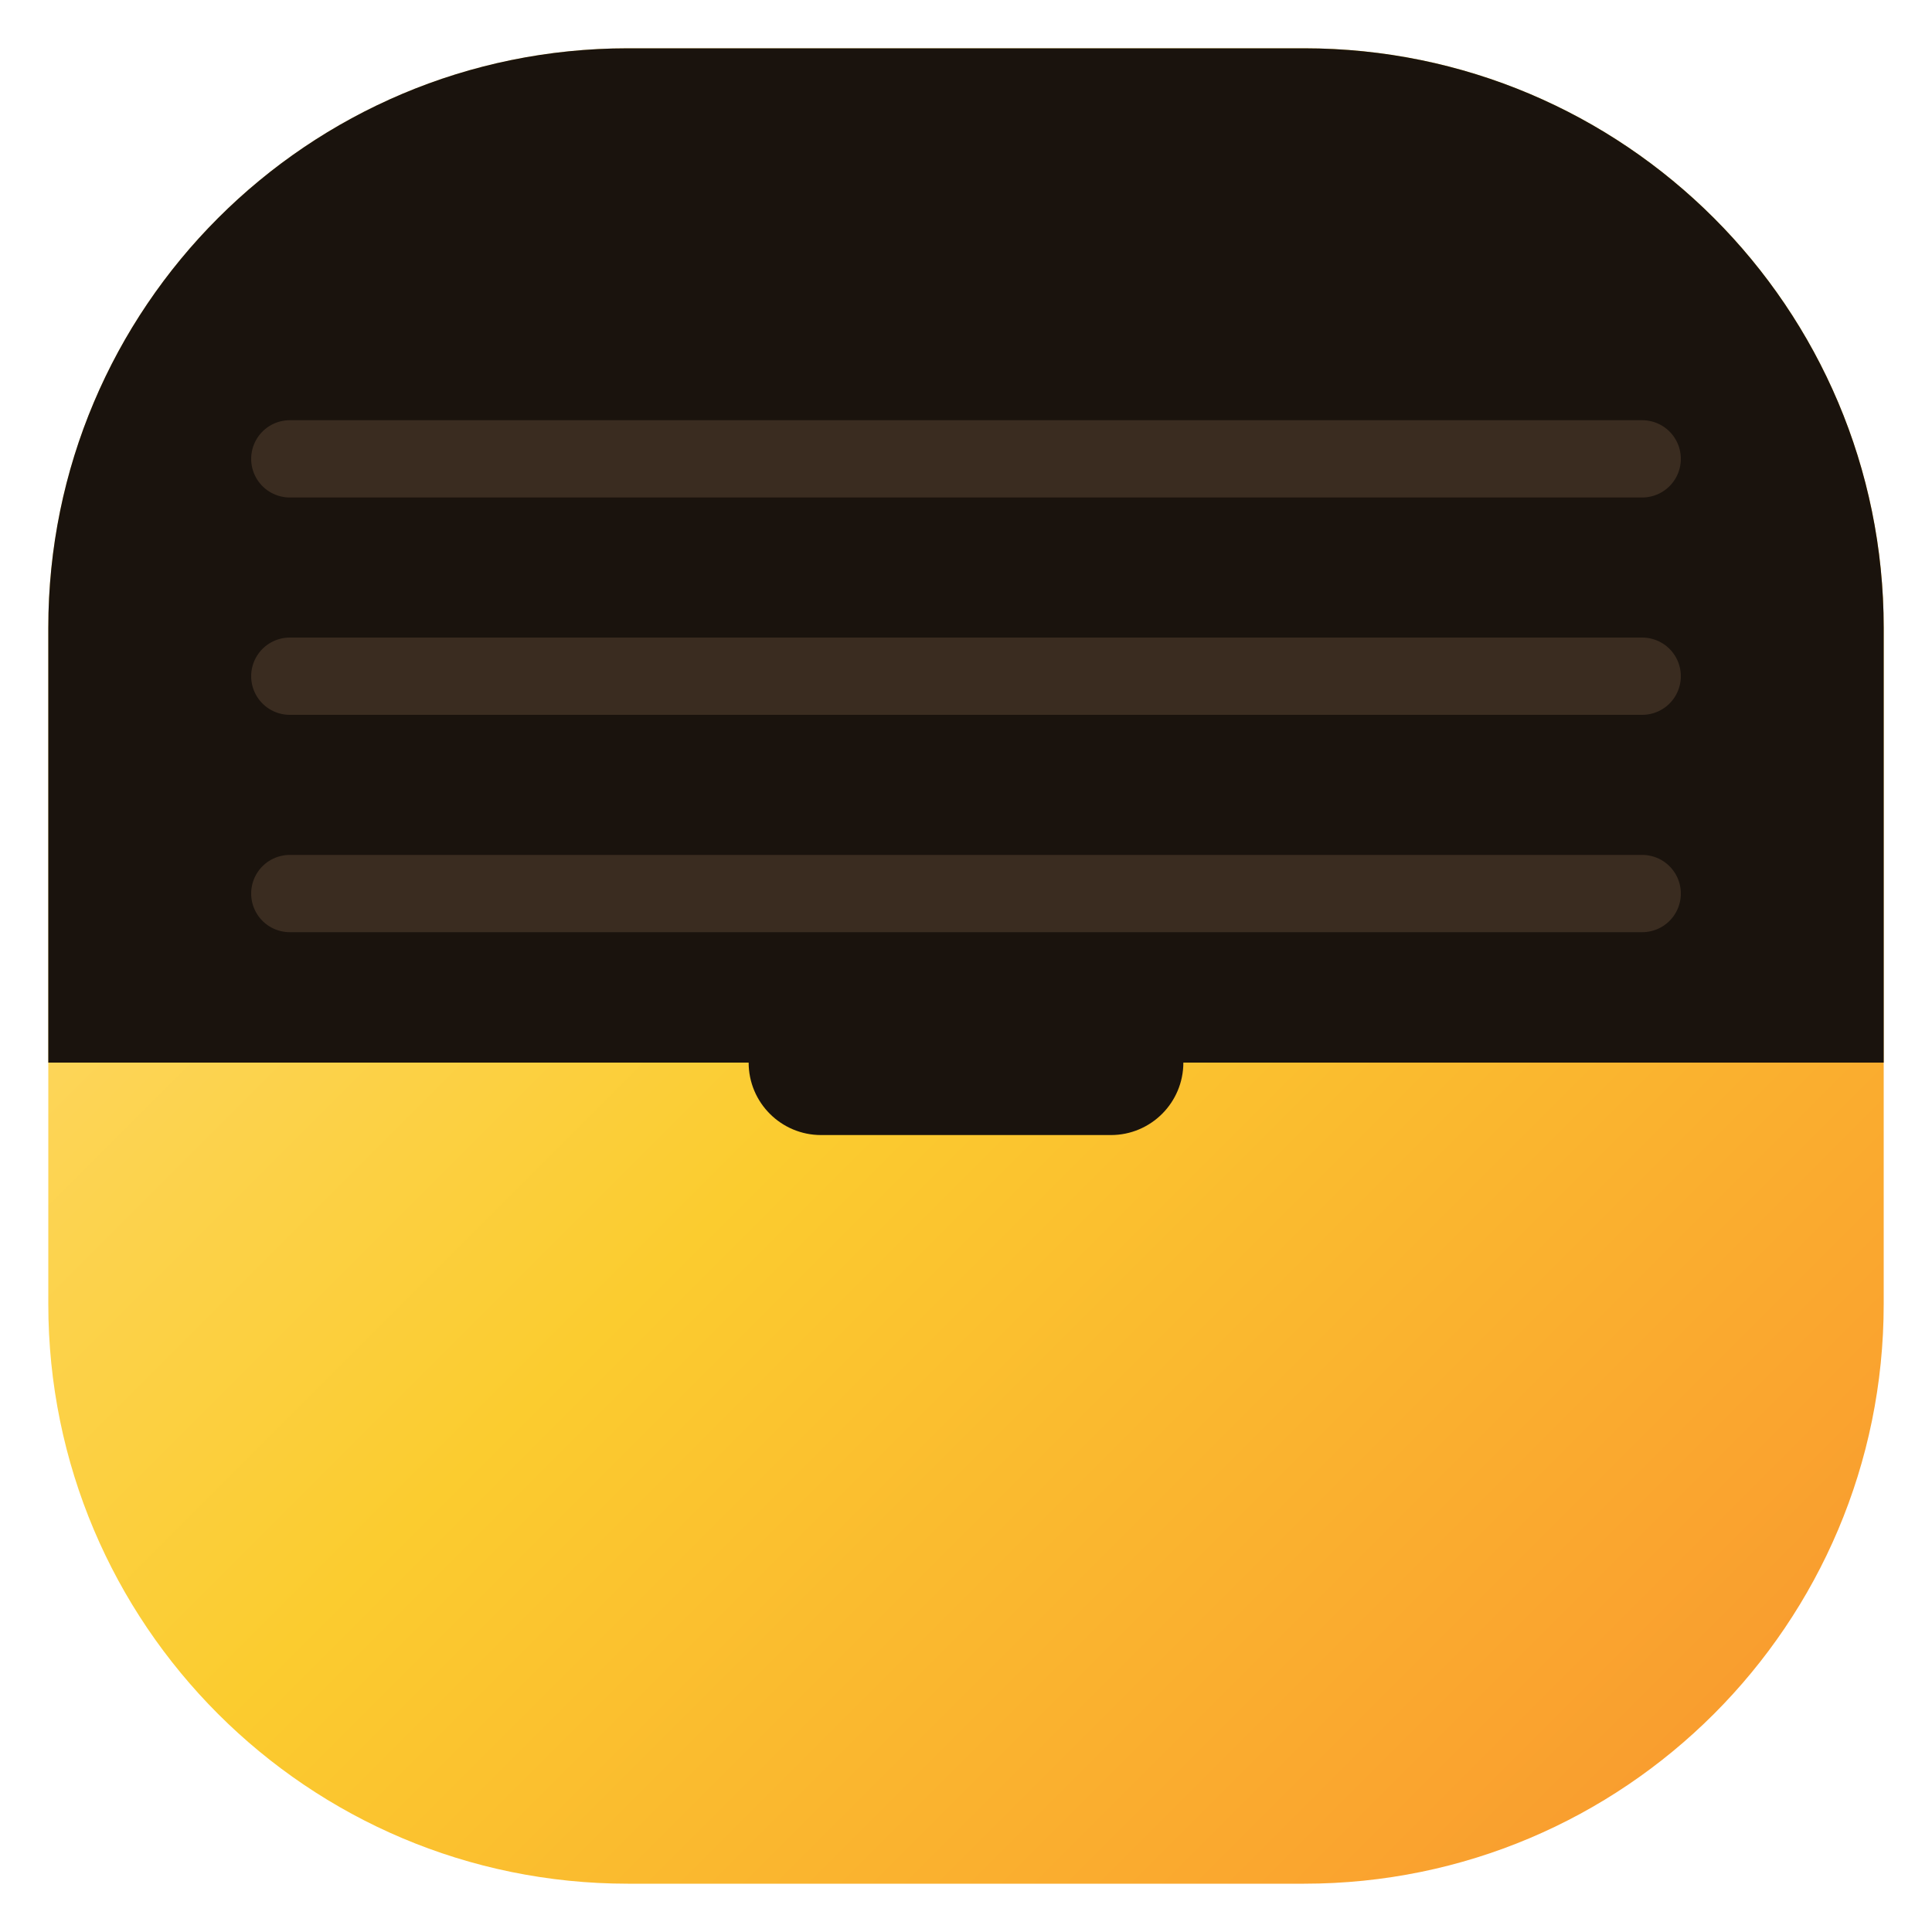
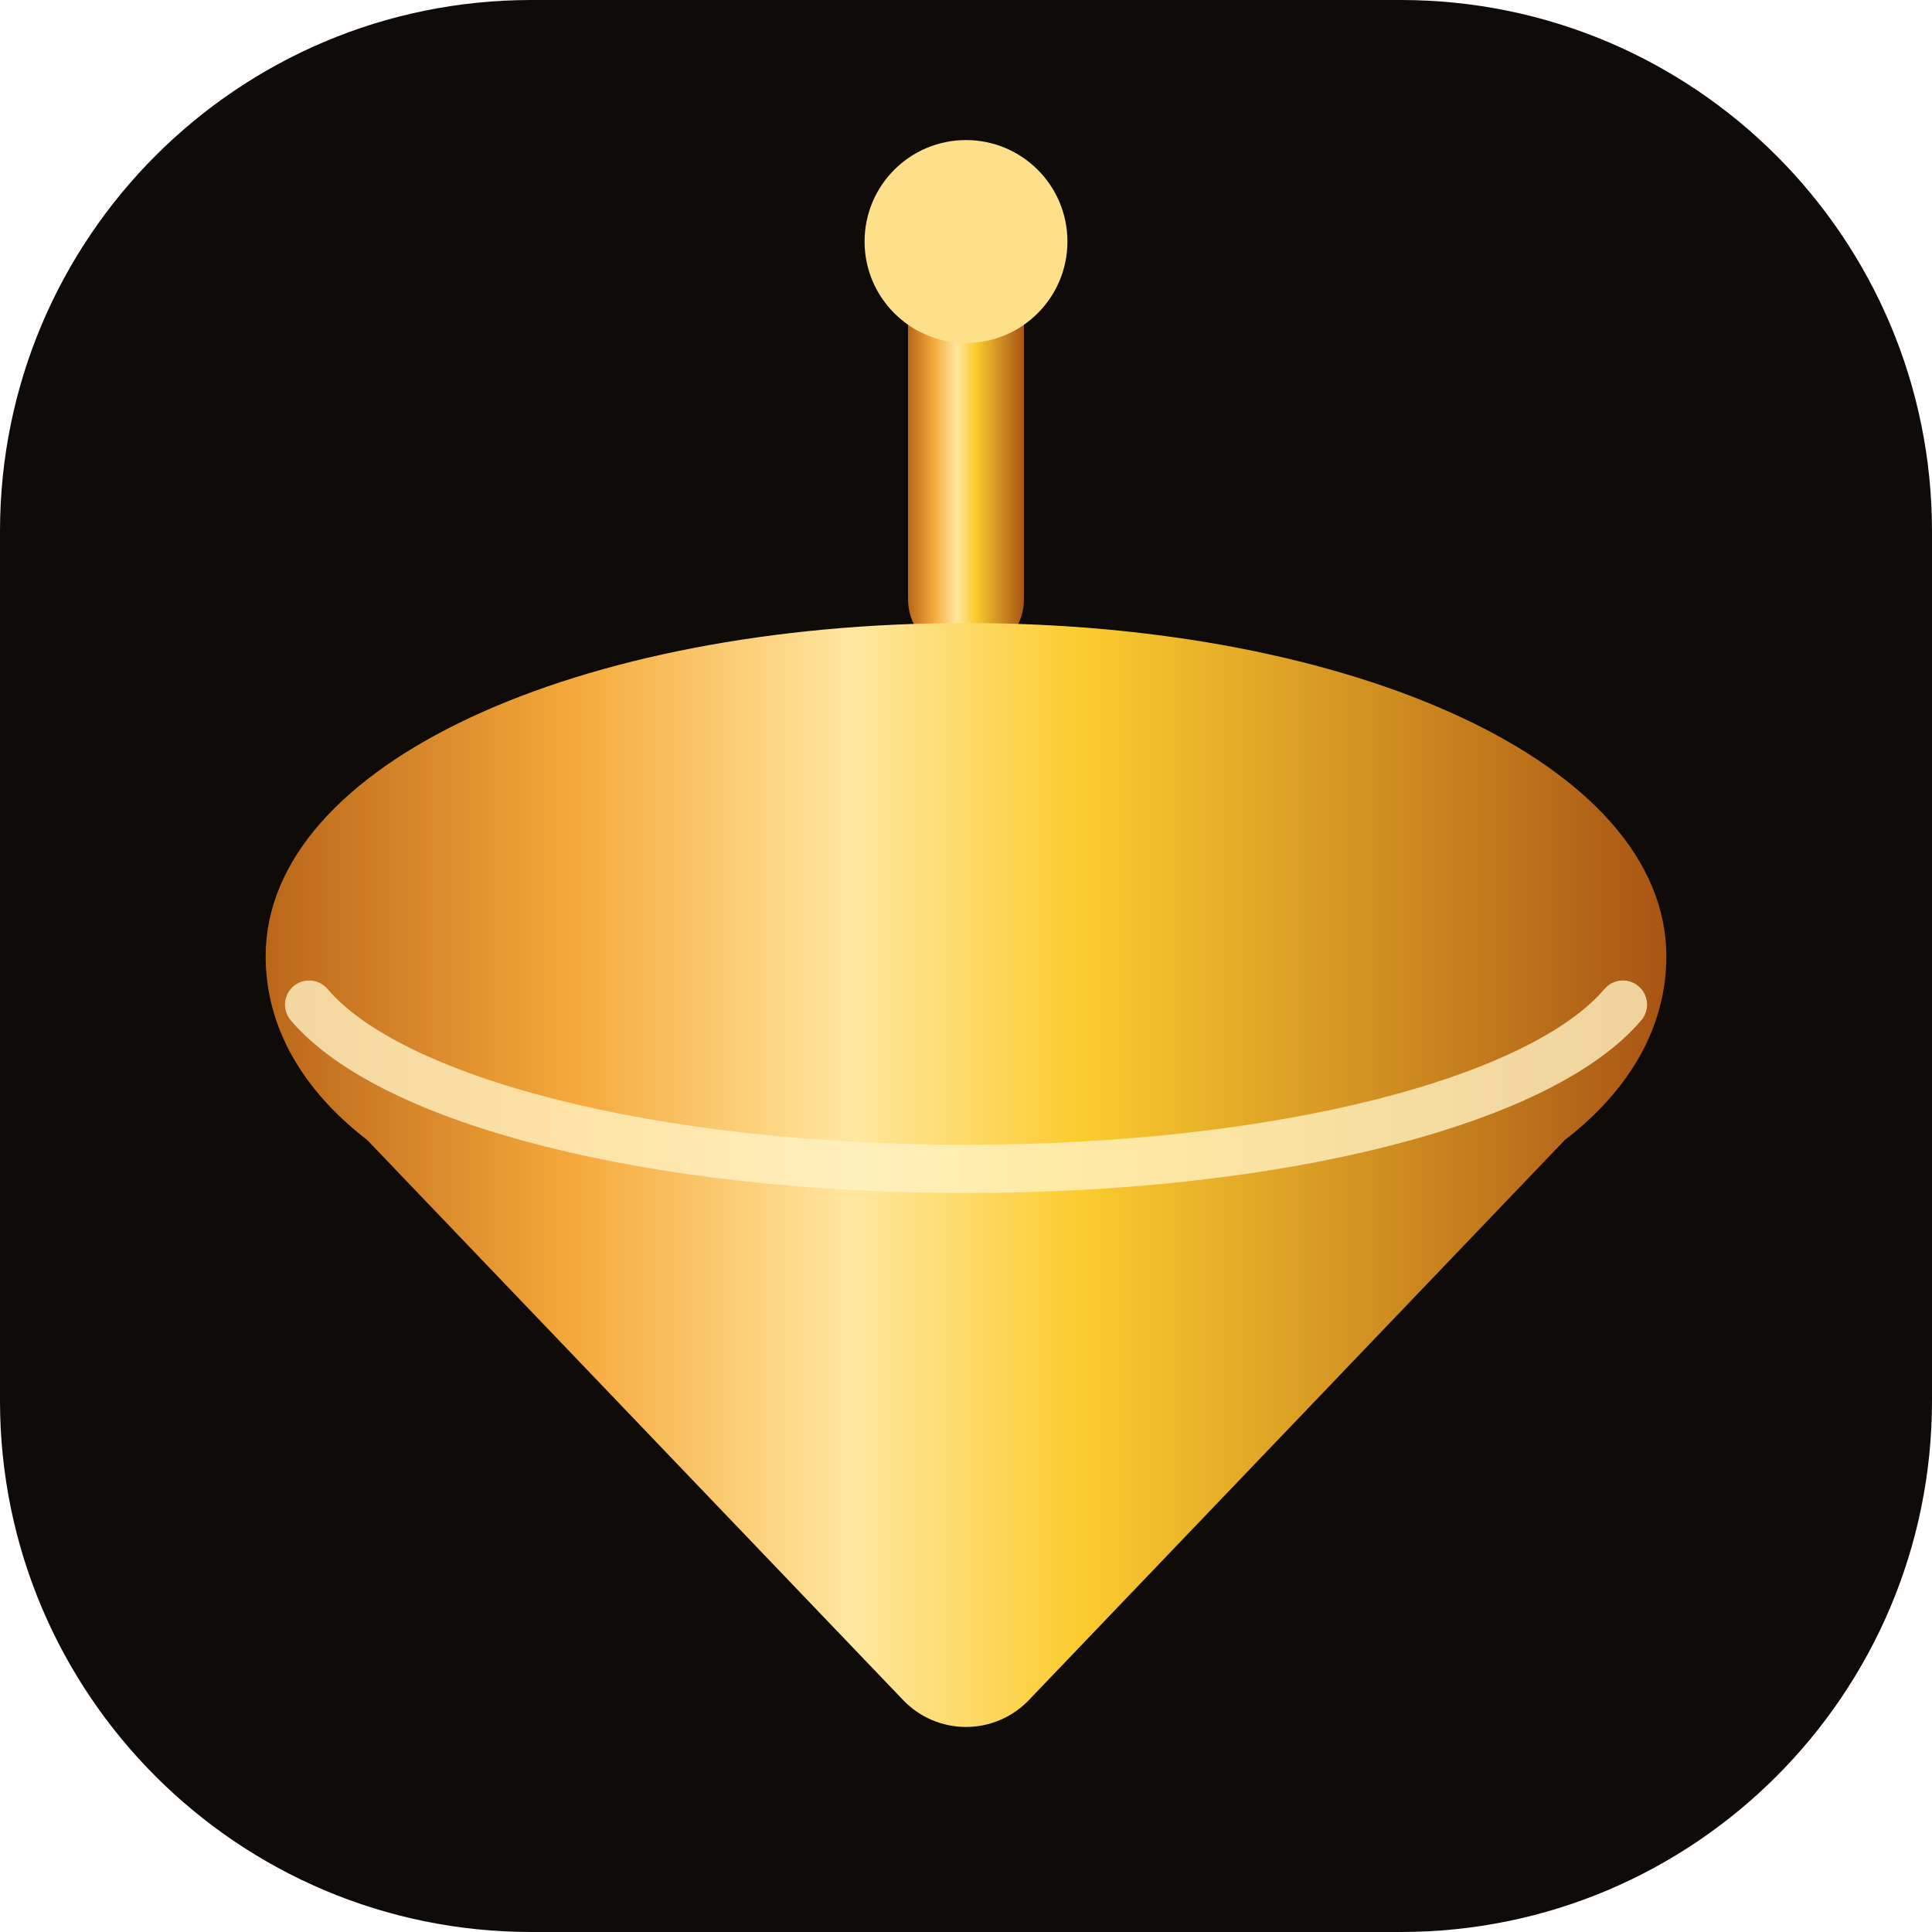
<svg xmlns="http://www.w3.org/2000/svg" viewBox="0 0 40 40">
  <defs>
-     <linearGradient id="g" x1="0" y1="0" x2="1" y2="1">
-       <stop offset="0" stop-color="#FFE08A" />
-       <stop offset=".5" stop-color="#FBCC2F" />
-       <stop offset="1" stop-color="#F9942F" />
+     <linearGradient id="m" x1="0" y1="0" x2="1" y2="0">
+       <stop offset="0" stop-color="#B9661A" />
+       <stop offset=".22" stop-color="#F5A83A" />
+       <stop offset=".42" stop-color="#FFE7A0" />
+       <stop offset=".58" stop-color="#FBCC2F" />
+       <stop offset="1" stop-color="#A85414" />
    </linearGradient>
  </defs>
-   <rect x="1" y="1" width="38" height="38" rx="12" fill="url(#g)" />
-   <path d="M1 13a12 12 0 0 1 12-12h14a12 12 0 0 1 12 12v9H1z" fill="#1a130d" />
-   <path d="M6 9.5h28M6 14h28M6 18.5h28" stroke="#3a2c20" stroke-width="1.6" stroke-linecap="round" />
-   <rect x="15.5" y="20.5" width="9" height="3" rx="1.5" fill="#1a130d" />
+   <rect width="40" height="40" rx="11" fill="#0f0b08" />
+   <rect x="18.8" y="4.6" width="2.4" height="9" rx="1.2" fill="url(#m)" />
+   <circle cx="20" cy="5" r="2.1" fill="#FFE08A" />
+   <path d="M5.5 19.8C5.5 15.8 12 12.9 20 12.9s14.5 2.9 14.5 6.9c0 1.5-.8 2.8-2.1 3.8L21.3 35.2a1.8 1.8 0 0 1-2.6 0L7.6 23.6c-1.3-1-2.1-2.3-2.1-3.8Z" fill="url(#m)" />
+   <path d="M6.4 20.8c1.7 2 7.1 3.4 13.6 3.4s11.9-1.4 13.6-3.4" fill="none" stroke="#FFF1C2" stroke-width="1" stroke-linecap="round" opacity=".8" />
</svg>
